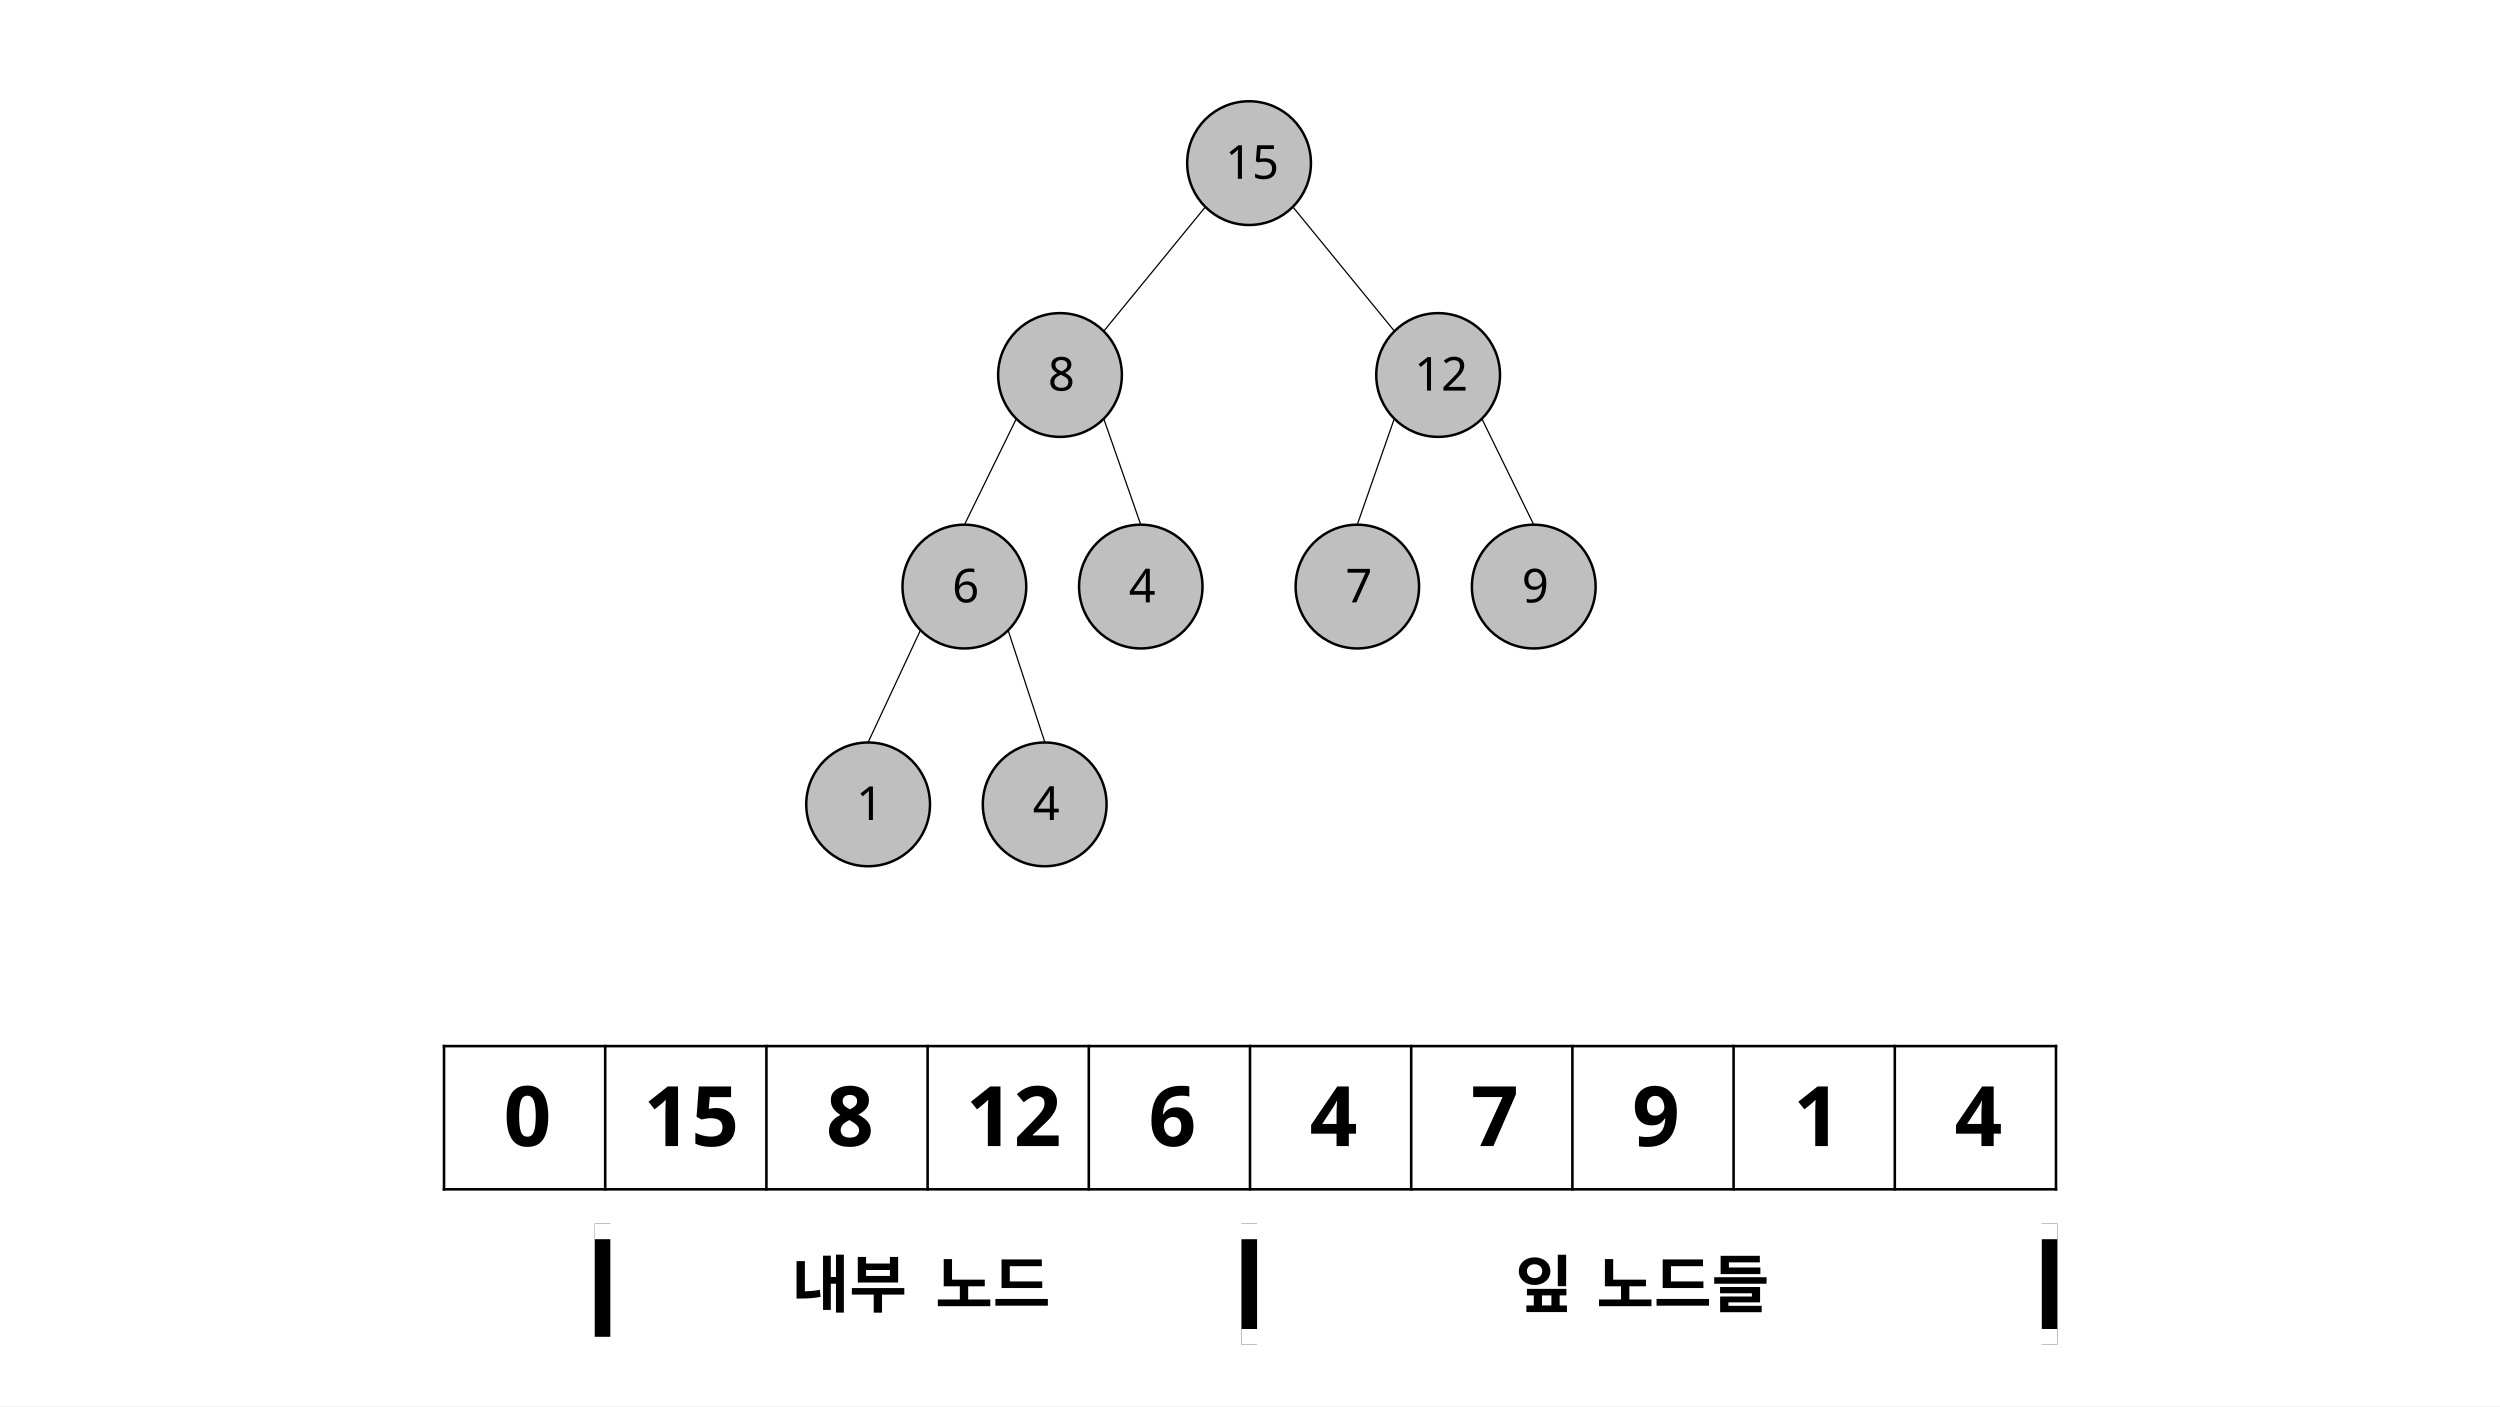
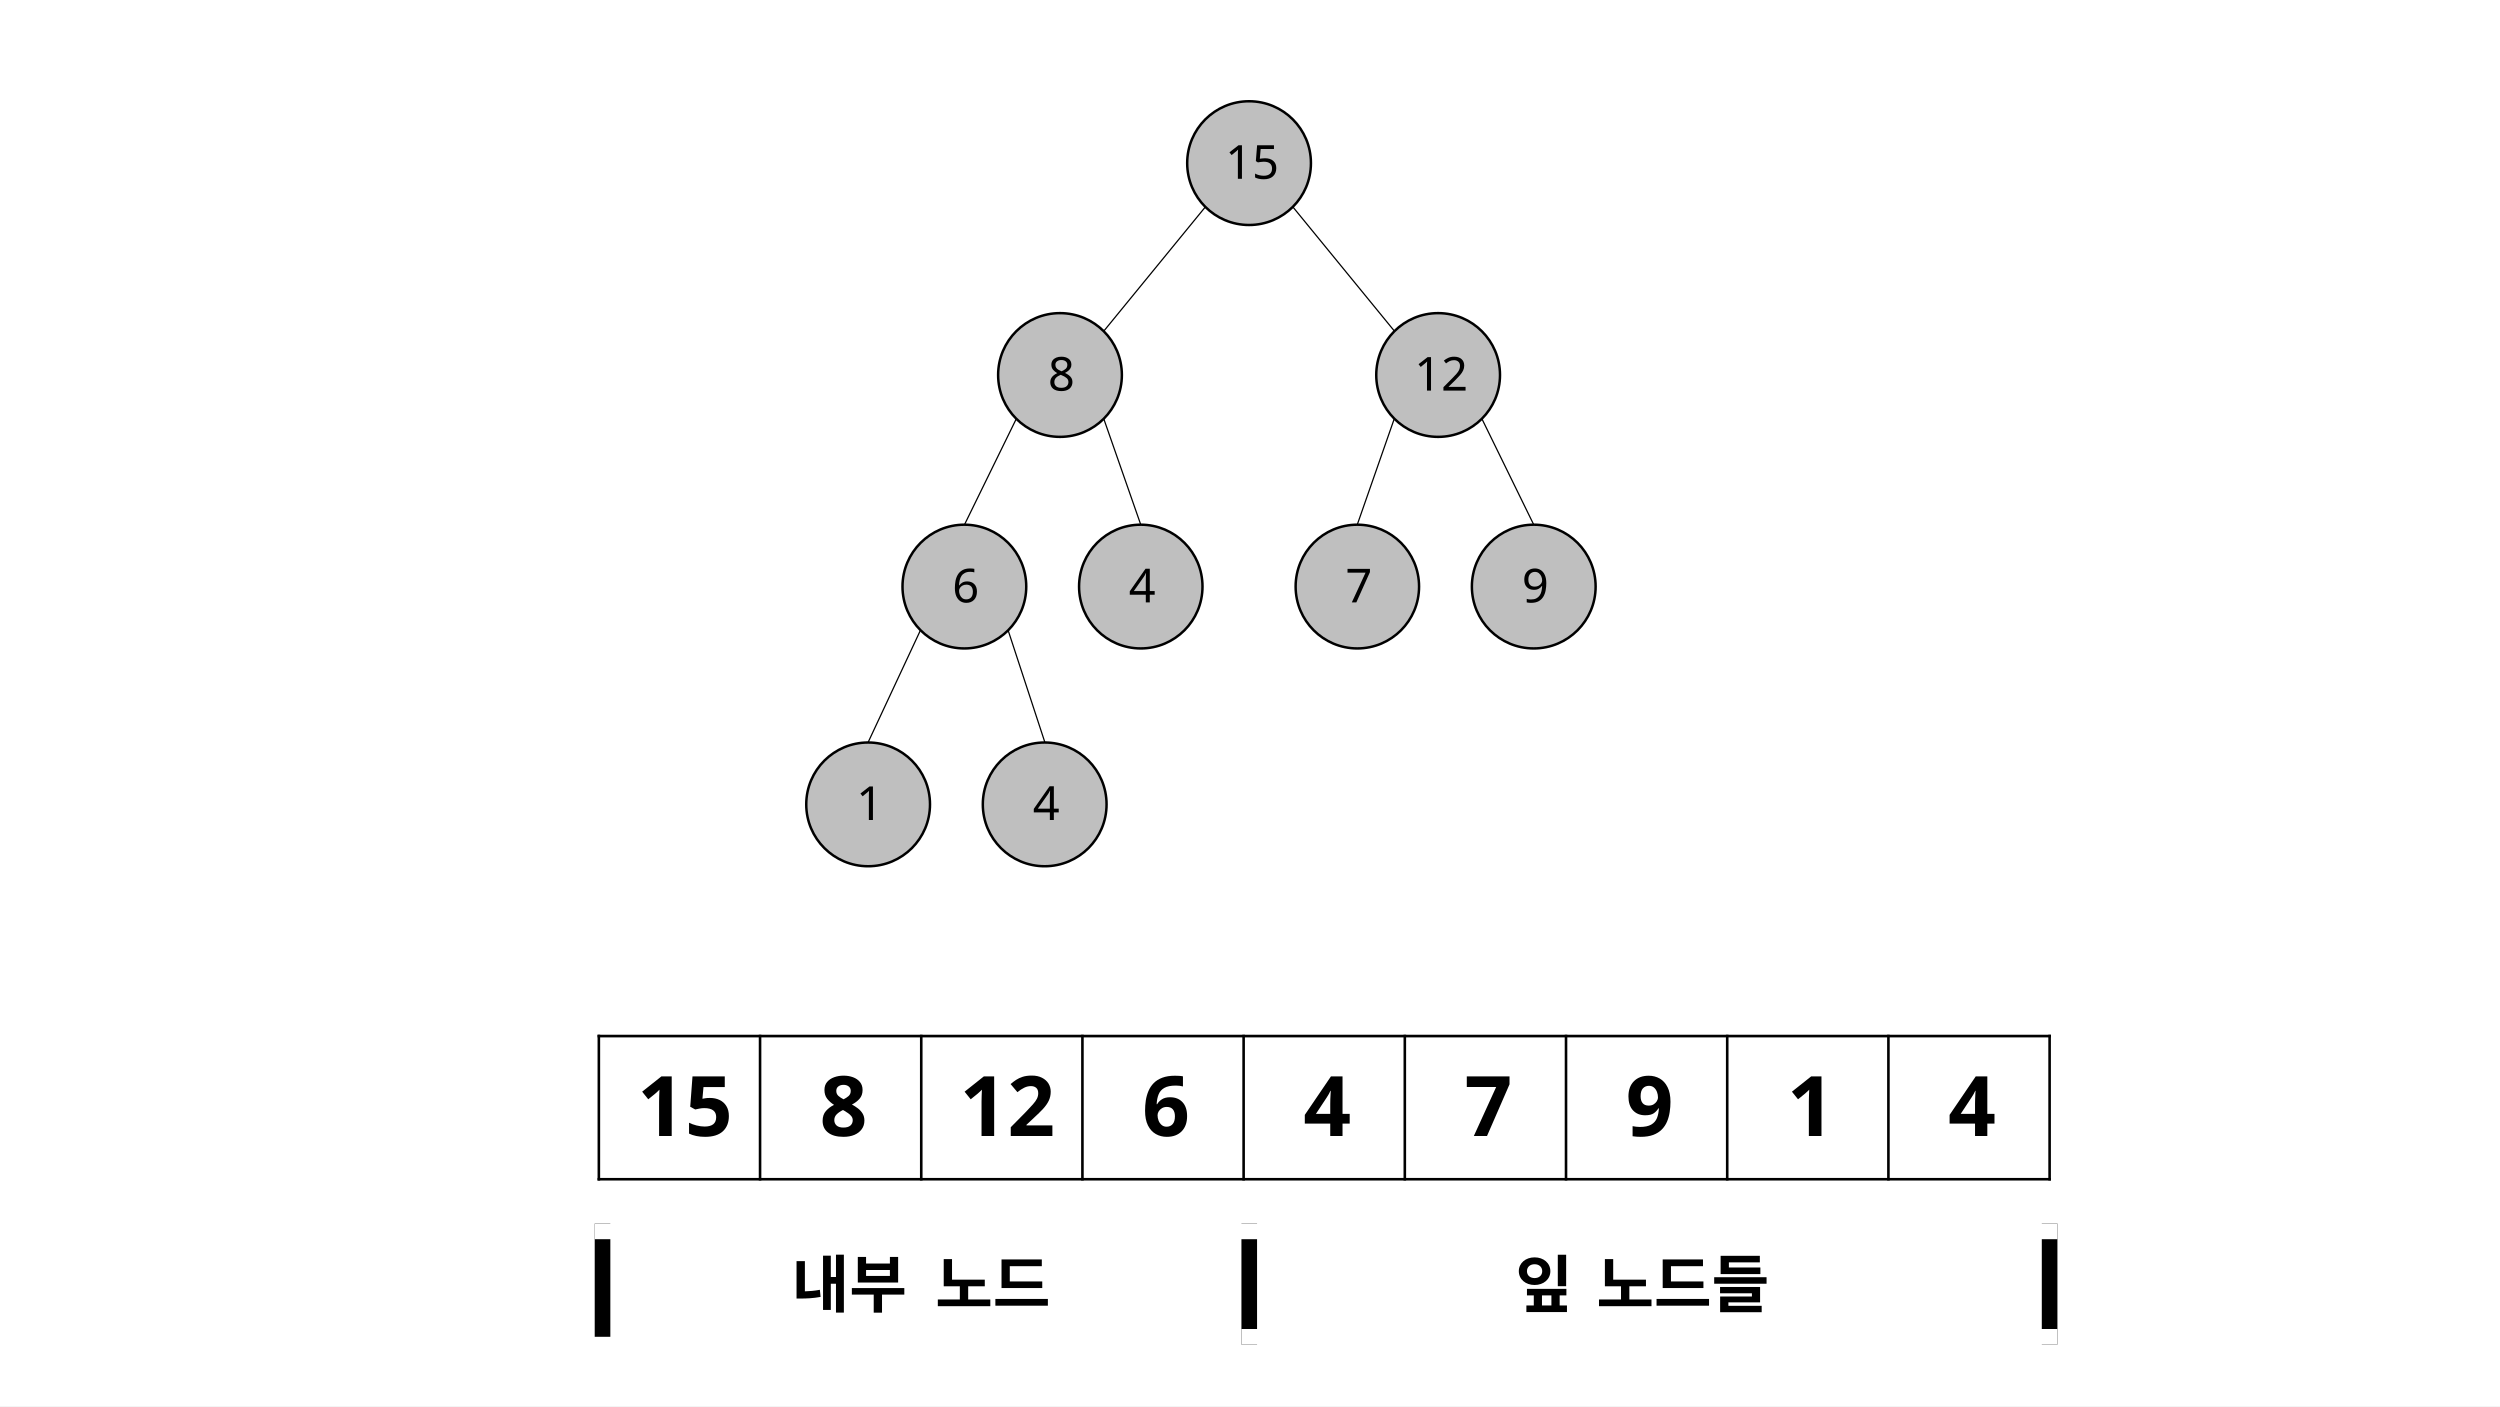
<svg xmlns="http://www.w3.org/2000/svg" viewBox="0 0 1280 720" width="100%" xml:space="preserve" id="svg2" version="1.1">
  <defs id="defs6">
    <clipPath id="clipPath18" clipPathUnits="userSpaceOnUse">
      <path style="clip-rule:evenodd" id="path16" d="M 0,1.2207e-4 H 960 V 540 H 0 Z" />
    </clipPath>
    <clipPath id="clipPath32" clipPathUnits="userSpaceOnUse">
      <path style="clip-rule:evenodd" id="path30" d="M 1.4305e-5,0 H 960 V 540 H 1.4305e-5 Z" />
    </clipPath>
    <clipPath id="clipPath48" clipPathUnits="userSpaceOnUse">
      <path style="clip-rule:evenodd" id="path46" d="M 1.4305e-5,0 H 960 V 540 H 1.4305e-5 Z" />
    </clipPath>
    <clipPath id="clipPath66" clipPathUnits="userSpaceOnUse">
      <path style="clip-rule:evenodd" id="path64" d="M 1.4305e-5,0 H 960 V 540 H 1.4305e-5 Z" />
    </clipPath>
    <clipPath id="clipPath84" clipPathUnits="userSpaceOnUse">
      <path style="clip-rule:evenodd" id="path82" d="M 1.4305e-5,0 H 960 V 540 H 1.4305e-5 Z" />
    </clipPath>
    <clipPath id="clipPath102" clipPathUnits="userSpaceOnUse">
      <path style="clip-rule:evenodd" id="path100" d="M 1.4305e-5,0 H 960 V 540 H 1.4305e-5 Z" />
    </clipPath>
    <clipPath id="clipPath120" clipPathUnits="userSpaceOnUse">
      <path style="clip-rule:evenodd" id="path118" d="M 1.4305e-5,0 H 960 V 540 H 1.4305e-5 Z" />
    </clipPath>
    <clipPath id="clipPath138" clipPathUnits="userSpaceOnUse">
      <path style="clip-rule:evenodd" id="path136" d="M 1.4305e-5,0 H 960 V 540 H 1.4305e-5 Z" />
    </clipPath>
    <clipPath id="clipPath156" clipPathUnits="userSpaceOnUse">
      <path style="clip-rule:evenodd" id="path154" d="M 1.4305e-5,0 H 960 V 540 H 1.4305e-5 Z" />
    </clipPath>
    <clipPath id="clipPath174" clipPathUnits="userSpaceOnUse">
      <path style="clip-rule:evenodd" id="path172" d="M 1.4305e-5,0 H 960 V 540 H 1.4305e-5 Z" />
    </clipPath>
-     <clipPath id="clipPath234" clipPathUnits="userSpaceOnUse">
-       <path style="clip-rule:evenodd" id="path232" d="M 1.4305e-5,0 H 960 V 540 H 1.4305e-5 Z" />
-     </clipPath>
-     <clipPath id="clipPath246" clipPathUnits="userSpaceOnUse">
-       <path style="clip-rule:evenodd" id="path244" d="m 232.32,0 h 62.04 v 245.28 h -62.04 z" />
-     </clipPath>
-     <clipPath id="clipPath258" clipPathUnits="userSpaceOnUse">
-       <path style="clip-rule:evenodd" id="path256" d="M 1.4305e-5,0 H 960 V 540 H 1.4305e-5 Z" />
-     </clipPath>
-     <clipPath id="clipPath270" clipPathUnits="userSpaceOnUse">
-       <path style="clip-rule:evenodd" id="path268" d="M 356.16,0 H 418.2 V 245.28 H 356.16 Z" />
-     </clipPath>
-     <clipPath id="clipPath282" clipPathUnits="userSpaceOnUse">
-       <path style="clip-rule:evenodd" id="path280" d="M 1.4305e-5,0 H 960 V 540 H 1.4305e-5 Z" />
-     </clipPath>
-     <clipPath id="clipPath294" clipPathUnits="userSpaceOnUse">
-       <path style="clip-rule:evenodd" id="path292" d="M 1.4305e-5,0 H 960 V 540 H 1.4305e-5 Z" />
-     </clipPath>
-     <clipPath id="clipPath306" clipPathUnits="userSpaceOnUse">
-       <path style="clip-rule:evenodd" id="path304" d="M 1.4305e-5,0 H 960 V 540 H 1.4305e-5 Z" />
-     </clipPath>
-     <clipPath id="clipPath318" clipPathUnits="userSpaceOnUse">
-       <path style="clip-rule:evenodd" id="path316" d="M 1.4305e-5,0 H 960 V 540 H 1.4305e-5 Z" />
-     </clipPath>
-     <clipPath id="clipPath330" clipPathUnits="userSpaceOnUse">
-       <path style="clip-rule:evenodd" id="path328" d="M 1.4305e-5,0 H 960 V 540 H 1.4305e-5 Z" />
-     </clipPath>
-     <clipPath id="clipPath342" clipPathUnits="userSpaceOnUse">
-       <path style="clip-rule:evenodd" id="path340" d="M 1.4305e-5,0 H 960 V 540 H 1.4305e-5 Z" />
-     </clipPath>
-     <clipPath id="clipPath364" clipPathUnits="userSpaceOnUse">
-       <path style="clip-rule:evenodd" id="path362" d="M 1.4305e-5,0 H 960 V 540 H 1.4305e-5 Z" />
-     </clipPath>
-     <clipPath id="clipPath376" clipPathUnits="userSpaceOnUse">
-       <path style="clip-rule:evenodd" id="path374" d="M 1.4305e-5,0 H 960 V 540 H 1.4305e-5 Z" />
-     </clipPath>
-     <clipPath id="clipPath388" clipPathUnits="userSpaceOnUse">
-       <path style="clip-rule:evenodd" id="path386" d="M 1.4305e-5,0 H 960 V 540 H 1.4305e-5 Z" />
-     </clipPath>
-     <clipPath id="clipPath400" clipPathUnits="userSpaceOnUse">
-       <path style="clip-rule:evenodd" id="path398" d="M 1.4305e-5,0 H 960 V 540 H 1.4305e-5 Z" />
+     <clipPath id="clipPath230" clipPathUnits="userSpaceOnUse">
+       <path style="clip-rule:evenodd" id="path228" d="m 229.92,0 h 62.04 v 249.12 h -62.04 z" />
+     </clipPath>
+     <clipPath id="clipPath242" clipPathUnits="userSpaceOnUse">
+       <path style="clip-rule:evenodd" id="path240" d="M 1.4305e-5,0 H 960 V 540 H 1.4305e-5 Z" />
+     </clipPath>
+     <clipPath id="clipPath254" clipPathUnits="userSpaceOnUse">
+       <path style="clip-rule:evenodd" id="path252" d="m 353.64,0 h 62.04 v 249.12 h -62.04 z" />
+     </clipPath>
+     <clipPath id="clipPath266" clipPathUnits="userSpaceOnUse">
+       <path style="clip-rule:evenodd" id="path264" d="M 1.4305e-5,0 H 960 V 540 H 1.4305e-5 Z" />
+     </clipPath>
+     <clipPath id="clipPath278" clipPathUnits="userSpaceOnUse">
+       <path style="clip-rule:evenodd" id="path276" d="M 1.4305e-5,0 H 960 V 540 H 1.4305e-5 Z" />
+     </clipPath>
+     <clipPath id="clipPath290" clipPathUnits="userSpaceOnUse">
+       <path style="clip-rule:evenodd" id="path288" d="M 1.4305e-5,0 H 960 V 540 H 1.4305e-5 Z" />
+     </clipPath>
+     <clipPath id="clipPath302" clipPathUnits="userSpaceOnUse">
+       <path style="clip-rule:evenodd" id="path300" d="M 1.4305e-5,0 H 960 V 540 H 1.4305e-5 Z" />
+     </clipPath>
+     <clipPath id="clipPath314" clipPathUnits="userSpaceOnUse">
+       <path style="clip-rule:evenodd" id="path312" d="M 1.4305e-5,0 H 960 V 540 H 1.4305e-5 Z" />
+     </clipPath>
+     <clipPath id="clipPath326" clipPathUnits="userSpaceOnUse">
+       <path style="clip-rule:evenodd" id="path324" d="M 1.4305e-5,0 H 960 V 540 H 1.4305e-5 Z" />
+     </clipPath>
+     <clipPath id="clipPath348" clipPathUnits="userSpaceOnUse">
+       <path style="clip-rule:evenodd" id="path346" d="M 1.4305e-5,0 H 960 V 540 H 1.4305e-5 Z" />
+     </clipPath>
+     <clipPath id="clipPath360" clipPathUnits="userSpaceOnUse">
+       <path style="clip-rule:evenodd" id="path358" d="M 1.4305e-5,0 H 960 V 540 H 1.4305e-5 Z" />
+     </clipPath>
+     <clipPath id="clipPath372" clipPathUnits="userSpaceOnUse">
+       <path style="clip-rule:evenodd" id="path370" d="M 1.4305e-5,0 H 960 V 540 H 1.4305e-5 Z" />
+     </clipPath>
+     <clipPath id="clipPath384" clipPathUnits="userSpaceOnUse">
+       <path style="clip-rule:evenodd" id="path382" d="M 1.4305e-5,0 H 960 V 540 H 1.4305e-5 Z" />
    </clipPath>
  </defs>
  <g transform="matrix(1.333333,0,0,-1.333333,0,720)" id="g10">
    <g id="g12">
      <g clip-path="url(#clipPath18)" id="g14">
        <path id="path20" style="fill:#ffffff;fill-opacity:1;fill-rule:evenodd;stroke:none" d="M 0,6.1035e-5 H 960 V 540 H 0 Z" />
      </g>
    </g>
    <path id="path22" style="fill:#bfbfbf;fill-opacity:1;fill-rule:evenodd;stroke:none" d="m 455.88,477.36 c 0,13.12 10.64,23.76 23.76,23.76 13.12,0 23.76,-10.64 23.76,-23.76 0,-13.12 -10.64,-23.76 -23.76,-23.76 -13.12,0 -23.76,10.64 -23.76,23.76 z" />
    <path id="path24" style="fill:none;stroke:#000000;stroke-width:0.96;stroke-linecap:butt;stroke-linejoin:miter;stroke-miterlimit:10;stroke-dasharray:none;stroke-opacity:1" d="m 455.88,477.36 c 0,13.12 10.64,23.76 23.76,23.76 13.12,0 23.76,-10.64 23.76,-23.76 0,-13.12 -10.64,-23.76 -23.76,-23.76 -13.12,0 -23.76,10.64 -23.76,23.76 z" />
    <g id="g26">
      <g clip-path="url(#clipPath32)" id="g28">
        <text id="text36" style="font-variant:normal;font-weight:normal;font-size:18.024px;font-family:Calibri;-inkscape-font-specification:Calibri;writing-mode:lr-tb;fill:#000000;fill-opacity:1;fill-rule:nonzero;stroke:none" transform="matrix(1,0,0,-1,470.5,471.34)">
          <tspan id="tspan34" y="0" x="0 9.12">15</tspan>
        </text>
      </g>
    </g>
    <path id="path38" style="fill:#bfbfbf;fill-opacity:1;fill-rule:evenodd;stroke:none" d="m 383.28,396 c 0,13.12 10.64,23.76 23.76,23.76 13.12,0 23.76,-10.64 23.76,-23.76 0,-13.12 -10.64,-23.76 -23.76,-23.76 -13.12,0 -23.76,10.64 -23.76,23.76 z" />
    <path id="path40" style="fill:none;stroke:#000000;stroke-width:0.96;stroke-linecap:butt;stroke-linejoin:miter;stroke-miterlimit:10;stroke-dasharray:none;stroke-opacity:1" d="m 383.28,396 c 0,13.12 10.64,23.76 23.76,23.76 13.12,0 23.76,-10.64 23.76,-23.76 0,-13.12 -10.64,-23.76 -23.76,-23.76 -13.12,0 -23.76,10.64 -23.76,23.76 z" />
    <g id="g42">
      <g clip-path="url(#clipPath48)" id="g44">
        <text id="text52" style="font-variant:normal;font-weight:normal;font-size:18px;font-family:Calibri;-inkscape-font-specification:Calibri;writing-mode:lr-tb;fill:#000000;fill-opacity:1;fill-rule:nonzero;stroke:none" transform="matrix(1,0,0,-1,402.43,390)">
          <tspan id="tspan50" y="0" x="0">8</tspan>
        </text>
      </g>
    </g>
    <path id="path54" style="fill:none;stroke:#000000;stroke-width:0.48;stroke-linecap:butt;stroke-linejoin:miter;stroke-miterlimit:10;stroke-dasharray:none;stroke-opacity:1" d="m 423.84,412.84 39.03,47.72" />
    <path id="path56" style="fill:#bfbfbf;fill-opacity:1;fill-rule:evenodd;stroke:none" d="m 528.48,396 c 0,13.12 10.64,23.76 23.76,23.76 13.12,0 23.76,-10.64 23.76,-23.76 0,-13.12 -10.64,-23.76 -23.76,-23.76 -13.12,0 -23.76,10.64 -23.76,23.76 z" />
    <path id="path58" style="fill:none;stroke:#000000;stroke-width:0.96;stroke-linecap:butt;stroke-linejoin:miter;stroke-miterlimit:10;stroke-dasharray:none;stroke-opacity:1" d="m 528.48,396 c 0,13.12 10.64,23.76 23.76,23.76 13.12,0 23.76,-10.64 23.76,-23.76 0,-13.12 -10.64,-23.76 -23.76,-23.76 -13.12,0 -23.76,10.64 -23.76,23.76 z" />
    <g id="g60">
      <g clip-path="url(#clipPath66)" id="g62">
        <text id="text70" style="font-variant:normal;font-weight:normal;font-size:18px;font-family:Calibri;-inkscape-font-specification:Calibri;writing-mode:lr-tb;fill:#000000;fill-opacity:1;fill-rule:nonzero;stroke:none" transform="matrix(1,0,0,-1,543.12,390)">
          <tspan id="tspan68" y="0" x="0 9.12">12</tspan>
        </text>
      </g>
    </g>
    <path id="path72" style="fill:none;stroke:#000000;stroke-width:0.48;stroke-linecap:butt;stroke-linejoin:miter;stroke-miterlimit:10;stroke-dasharray:none;stroke-opacity:1" d="m 535.47,412.84 -39.03,47.72" />
    <path id="path74" style="fill:#bfbfbf;fill-opacity:1;fill-rule:evenodd;stroke:none" d="m 346.56,314.76 c 0,13.12 10.64,23.76 23.76,23.76 13.12,0 23.76,-10.64 23.76,-23.76 0,-13.12 -10.64,-23.76 -23.76,-23.76 -13.12,0 -23.76,10.64 -23.76,23.76 z" />
    <path id="path76" style="fill:none;stroke:#000000;stroke-width:0.96;stroke-linecap:butt;stroke-linejoin:miter;stroke-miterlimit:10;stroke-dasharray:none;stroke-opacity:1" d="m 346.56,314.76 c 0,13.12 10.64,23.76 23.76,23.76 13.12,0 23.76,-10.64 23.76,-23.76 0,-13.12 -10.64,-23.76 -23.76,-23.76 -13.12,0 -23.76,10.64 -23.76,23.76 z" />
    <g id="g78">
      <g clip-path="url(#clipPath84)" id="g80">
        <text id="text88" style="font-variant:normal;font-weight:normal;font-size:18px;font-family:Calibri;-inkscape-font-specification:Calibri;writing-mode:lr-tb;fill:#000000;fill-opacity:1;fill-rule:nonzero;stroke:none" transform="matrix(1,0,0,-1,365.69,308.69)">
          <tspan id="tspan86" y="0" x="0">6</tspan>
        </text>
      </g>
    </g>
    <path id="path90" style="fill:none;stroke:#000000;stroke-width:0.48;stroke-linecap:butt;stroke-linejoin:miter;stroke-miterlimit:10;stroke-dasharray:none;stroke-opacity:1" d="m 370.32,338.44 19.95,40.76" />
    <path id="path92" style="fill:#bfbfbf;fill-opacity:1;fill-rule:evenodd;stroke:none" d="m 414.36,314.76 c 0,13.12 10.61,23.76 23.7,23.76 13.09,0 23.7,-10.64 23.7,-23.76 0,-13.12 -10.61,-23.76 -23.7,-23.76 -13.09,0 -23.7,10.64 -23.7,23.76 z" />
    <path id="path94" style="fill:none;stroke:#000000;stroke-width:0.96;stroke-linecap:butt;stroke-linejoin:miter;stroke-miterlimit:10;stroke-dasharray:none;stroke-opacity:1" d="m 414.36,314.76 c 0,13.12 10.61,23.76 23.7,23.76 13.09,0 23.7,-10.64 23.7,-23.76 0,-13.12 -10.61,-23.76 -23.7,-23.76 -13.09,0 -23.7,10.64 -23.7,23.76 z" />
    <g id="g96">
      <g clip-path="url(#clipPath102)" id="g98">
        <text id="text106" style="font-variant:normal;font-weight:normal;font-size:18px;font-family:Calibri;-inkscape-font-specification:Calibri;writing-mode:lr-tb;fill:#000000;fill-opacity:1;fill-rule:nonzero;stroke:none" transform="matrix(1,0,0,-1,433.46,308.69)">
          <tspan id="tspan104" y="0" x="0">4</tspan>
        </text>
      </g>
    </g>
    <path id="path108" style="fill:none;stroke:#000000;stroke-width:0.48;stroke-linecap:butt;stroke-linejoin:miter;stroke-miterlimit:10;stroke-dasharray:none;stroke-opacity:1" d="M 438.08,338.44 423.84,379.2" />
    <path id="path110" style="fill:#bfbfbf;fill-opacity:1;fill-rule:evenodd;stroke:none" d="m 497.52,314.76 c 0,13.12 10.61,23.76 23.7,23.76 13.09,0 23.7,-10.64 23.7,-23.76 0,-13.12 -10.61,-23.76 -23.7,-23.76 -13.09,0 -23.7,10.64 -23.7,23.76 z" />
    <path id="path112" style="fill:none;stroke:#000000;stroke-width:0.96;stroke-linecap:butt;stroke-linejoin:miter;stroke-miterlimit:10;stroke-dasharray:none;stroke-opacity:1" d="m 497.52,314.76 c 0,13.12 10.61,23.76 23.7,23.76 13.09,0 23.7,-10.64 23.7,-23.76 0,-13.12 -10.61,-23.76 -23.7,-23.76 -13.09,0 -23.7,10.64 -23.7,23.76 z" />
    <g id="g114">
      <g clip-path="url(#clipPath120)" id="g116">
        <text id="text124" style="font-variant:normal;font-weight:normal;font-size:18px;font-family:Calibri;-inkscape-font-specification:Calibri;writing-mode:lr-tb;fill:#000000;fill-opacity:1;fill-rule:nonzero;stroke:none" transform="matrix(1,0,0,-1,516.65,308.69)">
          <tspan id="tspan122" y="0" x="0">7</tspan>
        </text>
      </g>
    </g>
    <path id="path126" style="fill:none;stroke:#000000;stroke-width:0.48;stroke-linecap:butt;stroke-linejoin:miter;stroke-miterlimit:10;stroke-dasharray:none;stroke-opacity:1" d="M 521.16,338.44 535.4,379.2" />
    <path id="path128" style="fill:#bfbfbf;fill-opacity:1;fill-rule:evenodd;stroke:none" d="m 565.2,314.76 c 0,13.12 10.64,23.76 23.76,23.76 13.12,0 23.76,-10.64 23.76,-23.76 0,-13.12 -10.64,-23.76 -23.76,-23.76 -13.12,0 -23.76,10.64 -23.76,23.76 z" />
    <path id="path130" style="fill:none;stroke:#000000;stroke-width:0.96;stroke-linecap:butt;stroke-linejoin:miter;stroke-miterlimit:10;stroke-dasharray:none;stroke-opacity:1" d="m 565.2,314.76 c 0,13.12 10.64,23.76 23.76,23.76 13.12,0 23.76,-10.64 23.76,-23.76 0,-13.12 -10.64,-23.76 -23.76,-23.76 -13.12,0 -23.76,10.64 -23.76,23.76 z" />
    <g id="g132">
      <g clip-path="url(#clipPath138)" id="g134">
        <text id="text142" style="font-variant:normal;font-weight:normal;font-size:18px;font-family:Calibri;-inkscape-font-specification:Calibri;writing-mode:lr-tb;fill:#000000;fill-opacity:1;fill-rule:nonzero;stroke:none" transform="matrix(1,0,0,-1,584.42,308.69)">
          <tspan id="tspan140" y="0" x="0">9</tspan>
        </text>
      </g>
    </g>
    <path id="path144" style="fill:none;stroke:#000000;stroke-width:0.48;stroke-linecap:butt;stroke-linejoin:miter;stroke-miterlimit:10;stroke-dasharray:none;stroke-opacity:1" d="M 588.99,338.44 569.04,379.2" />
    <path id="path146" style="fill:#bfbfbf;fill-opacity:1;fill-rule:evenodd;stroke:none" d="m 309.6,231.12 c 0,13.12 10.64,23.76 23.76,23.76 13.12,0 23.76,-10.64 23.76,-23.76 0,-13.12 -10.64,-23.76 -23.76,-23.76 -13.12,0 -23.76,10.64 -23.76,23.76 z" />
    <path id="path148" style="fill:none;stroke:#000000;stroke-width:0.96;stroke-linecap:butt;stroke-linejoin:miter;stroke-miterlimit:10;stroke-dasharray:none;stroke-opacity:1" d="m 309.6,231.12 c 0,13.12 10.64,23.76 23.76,23.76 13.12,0 23.76,-10.64 23.76,-23.76 0,-13.12 -10.64,-23.76 -23.76,-23.76 -13.12,0 -23.76,10.64 -23.76,23.76 z" />
    <g id="g150">
      <g clip-path="url(#clipPath156)" id="g152">
        <text id="text160" style="font-variant:normal;font-weight:normal;font-size:18.024px;font-family:Calibri;-inkscape-font-specification:Calibri;writing-mode:lr-tb;fill:#000000;fill-opacity:1;fill-rule:nonzero;stroke:none" transform="matrix(1,0,0,-1,328.8,225.12)">
          <tspan id="tspan158" y="0" x="0">1</tspan>
        </text>
      </g>
    </g>
    <path id="path162" style="fill:none;stroke:#000000;stroke-width:0.48;stroke-linecap:butt;stroke-linejoin:miter;stroke-miterlimit:10;stroke-dasharray:none;stroke-opacity:1" d="m 333.36,254.95 20.08,43.01" />
    <path id="path164" style="fill:#bfbfbf;fill-opacity:1;fill-rule:evenodd;stroke:none" d="m 377.4,231.12 c 0,13.12 10.64,23.76 23.76,23.76 13.12,0 23.76,-10.64 23.76,-23.76 0,-13.12 -10.64,-23.76 -23.76,-23.76 -13.12,0 -23.76,10.64 -23.76,23.76 z" />
    <path id="path166" style="fill:none;stroke:#000000;stroke-width:0.96;stroke-linecap:butt;stroke-linejoin:miter;stroke-miterlimit:10;stroke-dasharray:none;stroke-opacity:1" d="m 377.4,231.12 c 0,13.12 10.64,23.76 23.76,23.76 13.12,0 23.76,-10.64 23.76,-23.76 0,-13.12 -10.64,-23.76 -23.76,-23.76 -13.12,0 -23.76,10.64 -23.76,23.76 z" />
    <g id="g168">
      <g clip-path="url(#clipPath174)" id="g170">
        <text id="text178" style="font-variant:normal;font-weight:normal;font-size:18.024px;font-family:Calibri;-inkscape-font-specification:Calibri;writing-mode:lr-tb;fill:#000000;fill-opacity:1;fill-rule:nonzero;stroke:none" transform="matrix(1,0,0,-1,396.6,225.12)">
          <tspan id="tspan176" y="0" x="0">4</tspan>
        </text>
      </g>
    </g>
    <path id="path180" style="fill:none;stroke:#000000;stroke-width:0.48;stroke-linecap:butt;stroke-linejoin:miter;stroke-miterlimit:10;stroke-dasharray:none;stroke-opacity:1" d="m 401.23,254.95 -14.11,43.01" />
-     <path id="path182" style="fill:#ffffff;fill-opacity:1;fill-rule:evenodd;stroke:none" d="m 170.5,83.319 h 61.899 v 54.975 H 170.5 Z" />
-     <path id="path184" style="fill:#ffffff;fill-opacity:1;fill-rule:evenodd;stroke:none" d="m 232.4,83.319 h 61.899 v 54.975 H 232.4 Z" />
-     <path id="path186" style="fill:#ffffff;fill-opacity:1;fill-rule:evenodd;stroke:none" d="m 294.3,83.319 h 61.899 v 54.975 H 294.3 Z" />
-     <path id="path188" style="fill:#ffffff;fill-opacity:1;fill-rule:evenodd;stroke:none" d="m 356.2,83.319 h 61.899 v 54.975 H 356.2 Z" />
-     <path id="path190" style="fill:#ffffff;fill-opacity:1;fill-rule:evenodd;stroke:none" d="m 418.1,83.319 h 61.899 v 54.975 H 418.1 Z" />
-     <path id="path192" style="fill:#ffffff;fill-opacity:1;fill-rule:evenodd;stroke:none" d="m 480,83.319 h 61.899 v 54.975 H 480 Z" />
-     <path id="path194" style="fill:#ffffff;fill-opacity:1;fill-rule:evenodd;stroke:none" d="m 541.9,83.319 h 61.899 v 54.975 H 541.9 Z" />
-     <path id="path196" style="fill:#ffffff;fill-opacity:1;fill-rule:evenodd;stroke:none" d="m 603.8,83.319 h 61.899 v 54.975 H 603.8 Z" />
-     <path id="path198" style="fill:#ffffff;fill-opacity:1;fill-rule:evenodd;stroke:none" d="m 665.7,83.319 h 61.899 v 54.975 H 665.7 Z" />
-     <path id="path200" style="fill:#ffffff;fill-opacity:1;fill-rule:evenodd;stroke:none" d="m 727.6,83.319 h 61.899 v 54.975 H 727.6 Z" />
-     <path id="path202" style="fill:none;stroke:#000000;stroke-width:1;stroke-linecap:butt;stroke-linejoin:round;stroke-miterlimit:10;stroke-dasharray:none;stroke-opacity:1" d="M 232.4,138.79 V 82.819" />
-     <path id="path204" style="fill:none;stroke:#000000;stroke-width:1;stroke-linecap:butt;stroke-linejoin:round;stroke-miterlimit:10;stroke-dasharray:none;stroke-opacity:1" d="M 294.3,138.79 V 82.819" />
-     <path id="path206" style="fill:none;stroke:#000000;stroke-width:1;stroke-linecap:butt;stroke-linejoin:round;stroke-miterlimit:10;stroke-dasharray:none;stroke-opacity:1" d="M 356.2,138.79 V 82.819" />
-     <path id="path208" style="fill:none;stroke:#000000;stroke-width:1;stroke-linecap:butt;stroke-linejoin:round;stroke-miterlimit:10;stroke-dasharray:none;stroke-opacity:1" d="M 418.1,138.79 V 82.819" />
-     <path id="path210" style="fill:none;stroke:#000000;stroke-width:1;stroke-linecap:butt;stroke-linejoin:round;stroke-miterlimit:10;stroke-dasharray:none;stroke-opacity:1" d="M 480,138.79 V 82.819" />
-     <path id="path212" style="fill:none;stroke:#000000;stroke-width:1;stroke-linecap:butt;stroke-linejoin:round;stroke-miterlimit:10;stroke-dasharray:none;stroke-opacity:1" d="M 541.9,138.79 V 82.819" />
-     <path id="path214" style="fill:none;stroke:#000000;stroke-width:1;stroke-linecap:butt;stroke-linejoin:round;stroke-miterlimit:10;stroke-dasharray:none;stroke-opacity:1" d="M 603.8,138.79 V 82.819" />
-     <path id="path216" style="fill:none;stroke:#000000;stroke-width:1;stroke-linecap:butt;stroke-linejoin:round;stroke-miterlimit:10;stroke-dasharray:none;stroke-opacity:1" d="M 665.7,138.79 V 82.819" />
-     <path id="path218" style="fill:none;stroke:#000000;stroke-width:1;stroke-linecap:butt;stroke-linejoin:round;stroke-miterlimit:10;stroke-dasharray:none;stroke-opacity:1" d="M 727.6,138.79 V 82.819" />
-     <path id="path220" style="fill:none;stroke:#000000;stroke-width:1;stroke-linecap:butt;stroke-linejoin:round;stroke-miterlimit:10;stroke-dasharray:none;stroke-opacity:1" d="M 170.5,138.79 V 82.819" />
-     <path id="path222" style="fill:none;stroke:#000000;stroke-width:1;stroke-linecap:butt;stroke-linejoin:round;stroke-miterlimit:10;stroke-dasharray:none;stroke-opacity:1" d="M 789.5,138.79 V 82.819" />
-     <path id="path224" style="fill:none;stroke:#000000;stroke-width:1;stroke-linecap:butt;stroke-linejoin:round;stroke-miterlimit:10;stroke-dasharray:none;stroke-opacity:1" d="M 170,138.29 H 790" />
-     <path id="path226" style="fill:none;stroke:#000000;stroke-width:1;stroke-linecap:butt;stroke-linejoin:round;stroke-miterlimit:10;stroke-dasharray:none;stroke-opacity:1" d="M 170,83.319 H 790" />
-     <g id="g228">
-       <g clip-path="url(#clipPath234)" id="g230">
-         <text id="text238" style="font-variant:normal;font-weight:bold;font-size:32.04px;font-family:Calibri;-inkscape-font-specification:Calibri-Bold;writing-mode:lr-tb;fill:#000000;fill-opacity:1;fill-rule:nonzero;stroke:none" transform="matrix(1,0,0,-1,193.39,99.912)">
-           <tspan id="tspan236" y="0" x="0">0</tspan>
-         </text>
-       </g>
-     </g>
-     <g id="g240">
-       <g clip-path="url(#clipPath246)" id="g242">
-         <text id="text250" style="font-variant:normal;font-weight:bold;font-size:32.04px;font-family:Calibri;-inkscape-font-specification:Calibri-Bold;writing-mode:lr-tb;fill:#000000;fill-opacity:1;fill-rule:nonzero;stroke:none" transform="matrix(1,0,0,-1,247.13,99.912)">
-           <tspan id="tspan248" y="0" x="0 16.224">15</tspan>
-         </text>
-       </g>
-     </g>
-     <g id="g252">
-       <g clip-path="url(#clipPath258)" id="g254">
-         <text id="text262" style="font-variant:normal;font-weight:bold;font-size:32.04px;font-family:Calibri;-inkscape-font-specification:Calibri-Bold;writing-mode:lr-tb;fill:#000000;fill-opacity:1;fill-rule:nonzero;stroke:none" transform="matrix(1,0,0,-1,317.21,99.912)">
-           <tspan id="tspan260" y="0" x="0">8</tspan>
-         </text>
-       </g>
-     </g>
-     <g id="g264">
-       <g clip-path="url(#clipPath270)" id="g266">
-         <text id="text274" style="font-variant:normal;font-weight:bold;font-size:32.04px;font-family:Calibri;-inkscape-font-specification:Calibri-Bold;writing-mode:lr-tb;fill:#000000;fill-opacity:1;fill-rule:nonzero;stroke:none" transform="matrix(1,0,0,-1,370.94,99.912)">
-           <tspan id="tspan272" y="0" x="0 16.2">12</tspan>
-         </text>
-       </g>
-     </g>
-     <g id="g276">
-       <g clip-path="url(#clipPath282)" id="g278">
-         <text id="text286" style="font-variant:normal;font-weight:bold;font-size:32.04px;font-family:Calibri;-inkscape-font-specification:Calibri-Bold;writing-mode:lr-tb;fill:#000000;fill-opacity:1;fill-rule:nonzero;stroke:none" transform="matrix(1,0,0,-1,441.02,99.912)">
-           <tspan id="tspan284" y="0" x="0">6</tspan>
-         </text>
-       </g>
-     </g>
-     <g id="g288">
-       <g clip-path="url(#clipPath294)" id="g290">
-         <text id="text298" style="font-variant:normal;font-weight:bold;font-size:32.04px;font-family:Calibri;-inkscape-font-specification:Calibri-Bold;writing-mode:lr-tb;fill:#000000;fill-opacity:1;fill-rule:nonzero;stroke:none" transform="matrix(1,0,0,-1,502.92,99.912)">
-           <tspan id="tspan296" y="0" x="0">4</tspan>
-         </text>
-       </g>
-     </g>
-     <g id="g300">
-       <g clip-path="url(#clipPath306)" id="g302">
-         <text id="text310" style="font-variant:normal;font-weight:bold;font-size:32.04px;font-family:Calibri;-inkscape-font-specification:Calibri-Bold;writing-mode:lr-tb;fill:#000000;fill-opacity:1;fill-rule:nonzero;stroke:none" transform="matrix(1,0,0,-1,564.84,99.912)">
-           <tspan id="tspan308" y="0" x="0">7</tspan>
-         </text>
-       </g>
-     </g>
-     <g id="g312">
-       <g clip-path="url(#clipPath318)" id="g314">
-         <text id="text322" style="font-variant:normal;font-weight:bold;font-size:32.04px;font-family:Calibri;-inkscape-font-specification:Calibri-Bold;writing-mode:lr-tb;fill:#000000;fill-opacity:1;fill-rule:nonzero;stroke:none" transform="matrix(1,0,0,-1,626.74,99.912)">
-           <tspan id="tspan320" y="0" x="0">9</tspan>
-         </text>
-       </g>
-     </g>
-     <g id="g324">
-       <g clip-path="url(#clipPath330)" id="g326">
-         <text id="text334" style="font-variant:normal;font-weight:bold;font-size:32.04px;font-family:Calibri;-inkscape-font-specification:Calibri-Bold;writing-mode:lr-tb;fill:#000000;fill-opacity:1;fill-rule:nonzero;stroke:none" transform="matrix(1,0,0,-1,688.66,99.912)">
-           <tspan id="tspan332" y="0" x="0">1</tspan>
-         </text>
-       </g>
-     </g>
-     <g id="g336">
-       <g clip-path="url(#clipPath342)" id="g338">
-         <text id="text346" style="font-variant:normal;font-weight:bold;font-size:32.04px;font-family:Calibri;-inkscape-font-specification:Calibri-Bold;writing-mode:lr-tb;fill:#000000;fill-opacity:1;fill-rule:nonzero;stroke:none" transform="matrix(1,0,0,-1,750.55,99.912)">
-           <tspan id="tspan344" y="0" x="0">4</tspan>
-         </text>
-       </g>
-     </g>
-     <path id="path348" style="fill:none;stroke:#000000;stroke-width:6;stroke-linecap:butt;stroke-linejoin:round;stroke-miterlimit:10;stroke-dasharray:none;stroke-opacity:1" d="M 479.71,70.159 V 23.669" />
-     <path id="path350" style="fill:none;stroke:#000000;stroke-width:6;stroke-linecap:butt;stroke-linejoin:round;stroke-miterlimit:10;stroke-dasharray:none;stroke-opacity:1" d="M 231.37,70.159 V 26.669" />
-     <path id="path352" style="fill:none;stroke:#000000;stroke-width:6;stroke-linecap:butt;stroke-linejoin:round;stroke-miterlimit:10;stroke-dasharray:none;stroke-opacity:1" d="M 787.05,70.159 V 23.669" />
-     <path id="path354" style="fill:none;stroke:#ffffff;stroke-width:6;stroke-linecap:butt;stroke-linejoin:round;stroke-miterlimit:10;stroke-dasharray:none;stroke-opacity:1" d="M 228.37,67.159 H 790.05" />
-     <path id="path356" style="fill:none;stroke:#ffffff;stroke-width:6;stroke-linecap:butt;stroke-linejoin:round;stroke-miterlimit:10;stroke-dasharray:none;stroke-opacity:1" d="M 476.71,26.669 H 790.05" />
-     <g id="g358">
-       <g clip-path="url(#clipPath364)" id="g360">
-         <text id="text368" style="font-variant:normal;font-weight:bold;font-size:24.024px;font-family:MalgunGothicBold;-inkscape-font-specification:MalgunGothicBold;writing-mode:lr-tb;fill:#000000;fill-opacity:1;fill-rule:nonzero;stroke:none" transform="matrix(1,0,0,-1,304.03,38.064)">
-           <tspan id="tspan366" y="0" x="0 24">내부</tspan>
-         </text>
-       </g>
-     </g>
-     <g id="g370">
-       <g clip-path="url(#clipPath376)" id="g372">
-         <text id="text380" style="font-variant:normal;font-weight:bold;font-size:24.024px;font-family:MalgunGothicBold;-inkscape-font-specification:MalgunGothicBold;writing-mode:lr-tb;fill:#000000;fill-opacity:1;fill-rule:nonzero;stroke:none" transform="matrix(1,0,0,-1,359.14,38.064)">
-           <tspan id="tspan378" y="0" x="0 24">노드</tspan>
-         </text>
-       </g>
-     </g>
-     <g id="g382">
-       <g clip-path="url(#clipPath388)" id="g384">
-         <text id="text392" style="font-variant:normal;font-weight:bold;font-size:24.024px;font-family:MalgunGothicBold;-inkscape-font-specification:MalgunGothicBold;writing-mode:lr-tb;fill:#000000;fill-opacity:1;fill-rule:nonzero;stroke:none" transform="matrix(1,0,0,-1,581.93,38.064)">
-           <tspan id="tspan390" y="0" x="0">잎</tspan>
-         </text>
-       </g>
-     </g>
-     <g id="g394">
-       <g clip-path="url(#clipPath400)" id="g396">
-         <text id="text404" style="font-variant:normal;font-weight:bold;font-size:24.024px;font-family:MalgunGothicBold;-inkscape-font-specification:MalgunGothicBold;writing-mode:lr-tb;fill:#000000;fill-opacity:1;fill-rule:nonzero;stroke:none" transform="matrix(1,0,0,-1,613.03,38.064)">
-           <tspan id="tspan402" y="0" x="0 24 48">노드들</tspan>
+     <path id="path182" style="fill:#ffffff;fill-opacity:1;fill-rule:evenodd;stroke:none" d="m 229.96,87.177 h 61.899 v 54.975 H 229.96 Z" />
+     <path id="path184" style="fill:#ffffff;fill-opacity:1;fill-rule:evenodd;stroke:none" d="m 291.86,87.177 h 61.899 v 54.975 H 291.86 Z" />
+     <path id="path186" style="fill:#ffffff;fill-opacity:1;fill-rule:evenodd;stroke:none" d="m 353.76,87.177 h 61.899 v 54.975 H 353.76 Z" />
+     <path id="path188" style="fill:#ffffff;fill-opacity:1;fill-rule:evenodd;stroke:none" d="m 415.65,87.177 h 61.899 v 54.975 H 415.65 Z" />
+     <path id="path190" style="fill:#ffffff;fill-opacity:1;fill-rule:evenodd;stroke:none" d="m 477.55,87.177 h 61.899 v 54.975 H 477.55 Z" />
+     <path id="path192" style="fill:#ffffff;fill-opacity:1;fill-rule:evenodd;stroke:none" d="m 539.45,87.177 h 61.899 v 54.975 H 539.45 Z" />
+     <path id="path194" style="fill:#ffffff;fill-opacity:1;fill-rule:evenodd;stroke:none" d="m 601.35,87.177 h 61.899 v 54.975 H 601.35 Z" />
+     <path id="path196" style="fill:#ffffff;fill-opacity:1;fill-rule:evenodd;stroke:none" d="m 663.25,87.177 h 61.899 v 54.975 H 663.25 Z" />
+     <path id="path198" style="fill:#ffffff;fill-opacity:1;fill-rule:evenodd;stroke:none" d="m 725.15,87.177 h 61.899 v 54.975 H 725.15 Z" />
+     <path id="path200" style="fill:none;stroke:#000000;stroke-width:1;stroke-linecap:butt;stroke-linejoin:round;stroke-miterlimit:10;stroke-dasharray:none;stroke-opacity:1" d="M 291.86,142.65 V 86.677" />
+     <path id="path202" style="fill:none;stroke:#000000;stroke-width:1;stroke-linecap:butt;stroke-linejoin:round;stroke-miterlimit:10;stroke-dasharray:none;stroke-opacity:1" d="M 353.76,142.65 V 86.677" />
+     <path id="path204" style="fill:none;stroke:#000000;stroke-width:1;stroke-linecap:butt;stroke-linejoin:round;stroke-miterlimit:10;stroke-dasharray:none;stroke-opacity:1" d="M 415.65,142.65 V 86.677" />
+     <path id="path206" style="fill:none;stroke:#000000;stroke-width:1;stroke-linecap:butt;stroke-linejoin:round;stroke-miterlimit:10;stroke-dasharray:none;stroke-opacity:1" d="M 477.55,142.65 V 86.677" />
+     <path id="path208" style="fill:none;stroke:#000000;stroke-width:1;stroke-linecap:butt;stroke-linejoin:round;stroke-miterlimit:10;stroke-dasharray:none;stroke-opacity:1" d="M 539.45,142.65 V 86.677" />
+     <path id="path210" style="fill:none;stroke:#000000;stroke-width:1;stroke-linecap:butt;stroke-linejoin:round;stroke-miterlimit:10;stroke-dasharray:none;stroke-opacity:1" d="M 601.35,142.65 V 86.677" />
+     <path id="path212" style="fill:none;stroke:#000000;stroke-width:1;stroke-linecap:butt;stroke-linejoin:round;stroke-miterlimit:10;stroke-dasharray:none;stroke-opacity:1" d="M 663.25,142.65 V 86.677" />
+     <path id="path214" style="fill:none;stroke:#000000;stroke-width:1;stroke-linecap:butt;stroke-linejoin:round;stroke-miterlimit:10;stroke-dasharray:none;stroke-opacity:1" d="M 725.15,142.65 V 86.677" />
+     <path id="path216" style="fill:none;stroke:#000000;stroke-width:1;stroke-linecap:butt;stroke-linejoin:round;stroke-miterlimit:10;stroke-dasharray:none;stroke-opacity:1" d="M 229.96,142.65 V 86.677" />
+     <path id="path218" style="fill:none;stroke:#000000;stroke-width:1;stroke-linecap:butt;stroke-linejoin:round;stroke-miterlimit:10;stroke-dasharray:none;stroke-opacity:1" d="M 787.05,142.65 V 86.677" />
+     <path id="path220" style="fill:none;stroke:#000000;stroke-width:1;stroke-linecap:butt;stroke-linejoin:round;stroke-miterlimit:10;stroke-dasharray:none;stroke-opacity:1" d="M 229.46,142.15 H 787.55" />
+     <path id="path222" style="fill:none;stroke:#000000;stroke-width:1;stroke-linecap:butt;stroke-linejoin:round;stroke-miterlimit:10;stroke-dasharray:none;stroke-opacity:1" d="M 229.46,87.177 H 787.55" />
+     <g id="g224">
+       <g clip-path="url(#clipPath230)" id="g226">
+         <text id="text234" style="font-variant:normal;font-weight:bold;font-size:32.04px;font-family:Calibri;-inkscape-font-specification:Calibri-Bold;writing-mode:lr-tb;fill:#000000;fill-opacity:1;fill-rule:nonzero;stroke:none" transform="matrix(1,0,0,-1,244.7,103.78)">
+           <tspan id="tspan232" y="0" x="0 16.2">15</tspan>
+         </text>
+       </g>
+     </g>
+     <g id="g236">
+       <g clip-path="url(#clipPath242)" id="g238">
+         <text id="text246" style="font-variant:normal;font-weight:bold;font-size:32.04px;font-family:Calibri;-inkscape-font-specification:Calibri-Bold;writing-mode:lr-tb;fill:#000000;fill-opacity:1;fill-rule:nonzero;stroke:none" transform="matrix(1,0,0,-1,314.76,103.78)">
+           <tspan id="tspan244" y="0" x="0">8</tspan>
+         </text>
+       </g>
+     </g>
+     <g id="g248">
+       <g clip-path="url(#clipPath254)" id="g250">
+         <text id="text258" style="font-variant:normal;font-weight:bold;font-size:32.04px;font-family:Calibri;-inkscape-font-specification:Calibri-Bold;writing-mode:lr-tb;fill:#000000;fill-opacity:1;fill-rule:nonzero;stroke:none" transform="matrix(1,0,0,-1,368.52,103.78)">
+           <tspan id="tspan256" y="0" x="0 16.2">12</tspan>
+         </text>
+       </g>
+     </g>
+     <g id="g260">
+       <g clip-path="url(#clipPath266)" id="g262">
+         <text id="text270" style="font-variant:normal;font-weight:bold;font-size:32.04px;font-family:Calibri;-inkscape-font-specification:Calibri-Bold;writing-mode:lr-tb;fill:#000000;fill-opacity:1;fill-rule:nonzero;stroke:none" transform="matrix(1,0,0,-1,438.58,103.78)">
+           <tspan id="tspan268" y="0" x="0">6</tspan>
+         </text>
+       </g>
+     </g>
+     <g id="g272">
+       <g clip-path="url(#clipPath278)" id="g274">
+         <text id="text282" style="font-variant:normal;font-weight:bold;font-size:32.04px;font-family:Calibri;-inkscape-font-specification:Calibri-Bold;writing-mode:lr-tb;fill:#000000;fill-opacity:1;fill-rule:nonzero;stroke:none" transform="matrix(1,0,0,-1,500.5,103.78)">
+           <tspan id="tspan280" y="0" x="0">4</tspan>
+         </text>
+       </g>
+     </g>
+     <g id="g284">
+       <g clip-path="url(#clipPath290)" id="g286">
+         <text id="text294" style="font-variant:normal;font-weight:bold;font-size:32.04px;font-family:Calibri;-inkscape-font-specification:Calibri-Bold;writing-mode:lr-tb;fill:#000000;fill-opacity:1;fill-rule:nonzero;stroke:none" transform="matrix(1,0,0,-1,562.39,103.78)">
+           <tspan id="tspan292" y="0" x="0">7</tspan>
+         </text>
+       </g>
+     </g>
+     <g id="g296">
+       <g clip-path="url(#clipPath302)" id="g298">
+         <text id="text306" style="font-variant:normal;font-weight:bold;font-size:32.04px;font-family:Calibri;-inkscape-font-specification:Calibri-Bold;writing-mode:lr-tb;fill:#000000;fill-opacity:1;fill-rule:nonzero;stroke:none" transform="matrix(1,0,0,-1,624.29,103.78)">
+           <tspan id="tspan304" y="0" x="0">9</tspan>
+         </text>
+       </g>
+     </g>
+     <g id="g308">
+       <g clip-path="url(#clipPath314)" id="g310">
+         <text id="text318" style="font-variant:normal;font-weight:bold;font-size:32.04px;font-family:Calibri;-inkscape-font-specification:Calibri-Bold;writing-mode:lr-tb;fill:#000000;fill-opacity:1;fill-rule:nonzero;stroke:none" transform="matrix(1,0,0,-1,686.21,103.78)">
+           <tspan id="tspan316" y="0" x="0">1</tspan>
+         </text>
+       </g>
+     </g>
+     <g id="g320">
+       <g clip-path="url(#clipPath326)" id="g322">
+         <text id="text330" style="font-variant:normal;font-weight:bold;font-size:32.04px;font-family:Calibri;-inkscape-font-specification:Calibri-Bold;writing-mode:lr-tb;fill:#000000;fill-opacity:1;fill-rule:nonzero;stroke:none" transform="matrix(1,0,0,-1,748.1,103.78)">
+           <tspan id="tspan328" y="0" x="0">4</tspan>
+         </text>
+       </g>
+     </g>
+     <path id="path332" style="fill:none;stroke:#000000;stroke-width:6;stroke-linecap:butt;stroke-linejoin:round;stroke-miterlimit:10;stroke-dasharray:none;stroke-opacity:1" d="M 479.71,70.159 V 23.669" />
+     <path id="path334" style="fill:none;stroke:#000000;stroke-width:6;stroke-linecap:butt;stroke-linejoin:round;stroke-miterlimit:10;stroke-dasharray:none;stroke-opacity:1" d="M 231.37,70.159 V 26.669" />
+     <path id="path336" style="fill:none;stroke:#000000;stroke-width:6;stroke-linecap:butt;stroke-linejoin:round;stroke-miterlimit:10;stroke-dasharray:none;stroke-opacity:1" d="M 787.05,70.159 V 23.669" />
+     <path id="path338" style="fill:none;stroke:#ffffff;stroke-width:6;stroke-linecap:butt;stroke-linejoin:round;stroke-miterlimit:10;stroke-dasharray:none;stroke-opacity:1" d="M 228.37,67.159 H 790.05" />
+     <path id="path340" style="fill:none;stroke:#ffffff;stroke-width:6;stroke-linecap:butt;stroke-linejoin:round;stroke-miterlimit:10;stroke-dasharray:none;stroke-opacity:1" d="M 476.71,26.669 H 790.05" />
+     <g id="g342">
+       <g clip-path="url(#clipPath348)" id="g344">
+         <text id="text352" style="font-variant:normal;font-weight:bold;font-size:24.024px;font-family:MalgunGothicBold;-inkscape-font-specification:MalgunGothicBold;writing-mode:lr-tb;fill:#000000;fill-opacity:1;fill-rule:nonzero;stroke:none" transform="matrix(1,0,0,-1,304.03,38.064)">
+           <tspan id="tspan350" y="0" x="0 24">내부</tspan>
+         </text>
+       </g>
+     </g>
+     <g id="g354">
+       <g clip-path="url(#clipPath360)" id="g356">
+         <text id="text364" style="font-variant:normal;font-weight:bold;font-size:24.024px;font-family:MalgunGothicBold;-inkscape-font-specification:MalgunGothicBold;writing-mode:lr-tb;fill:#000000;fill-opacity:1;fill-rule:nonzero;stroke:none" transform="matrix(1,0,0,-1,359.14,38.064)">
+           <tspan id="tspan362" y="0" x="0 24">노드</tspan>
+         </text>
+       </g>
+     </g>
+     <g id="g366">
+       <g clip-path="url(#clipPath372)" id="g368">
+         <text id="text376" style="font-variant:normal;font-weight:bold;font-size:24.024px;font-family:MalgunGothicBold;-inkscape-font-specification:MalgunGothicBold;writing-mode:lr-tb;fill:#000000;fill-opacity:1;fill-rule:nonzero;stroke:none" transform="matrix(1,0,0,-1,581.93,38.064)">
+           <tspan id="tspan374" y="0" x="0">잎</tspan>
+         </text>
+       </g>
+     </g>
+     <g id="g378">
+       <g clip-path="url(#clipPath384)" id="g380">
+         <text id="text388" style="font-variant:normal;font-weight:bold;font-size:24.024px;font-family:MalgunGothicBold;-inkscape-font-specification:MalgunGothicBold;writing-mode:lr-tb;fill:#000000;fill-opacity:1;fill-rule:nonzero;stroke:none" transform="matrix(1,0,0,-1,613.03,38.064)">
+           <tspan id="tspan386" y="0" x="0 24 48">노드들</tspan>
        </text>
      </g>
    </g>
  </g>
</svg>
